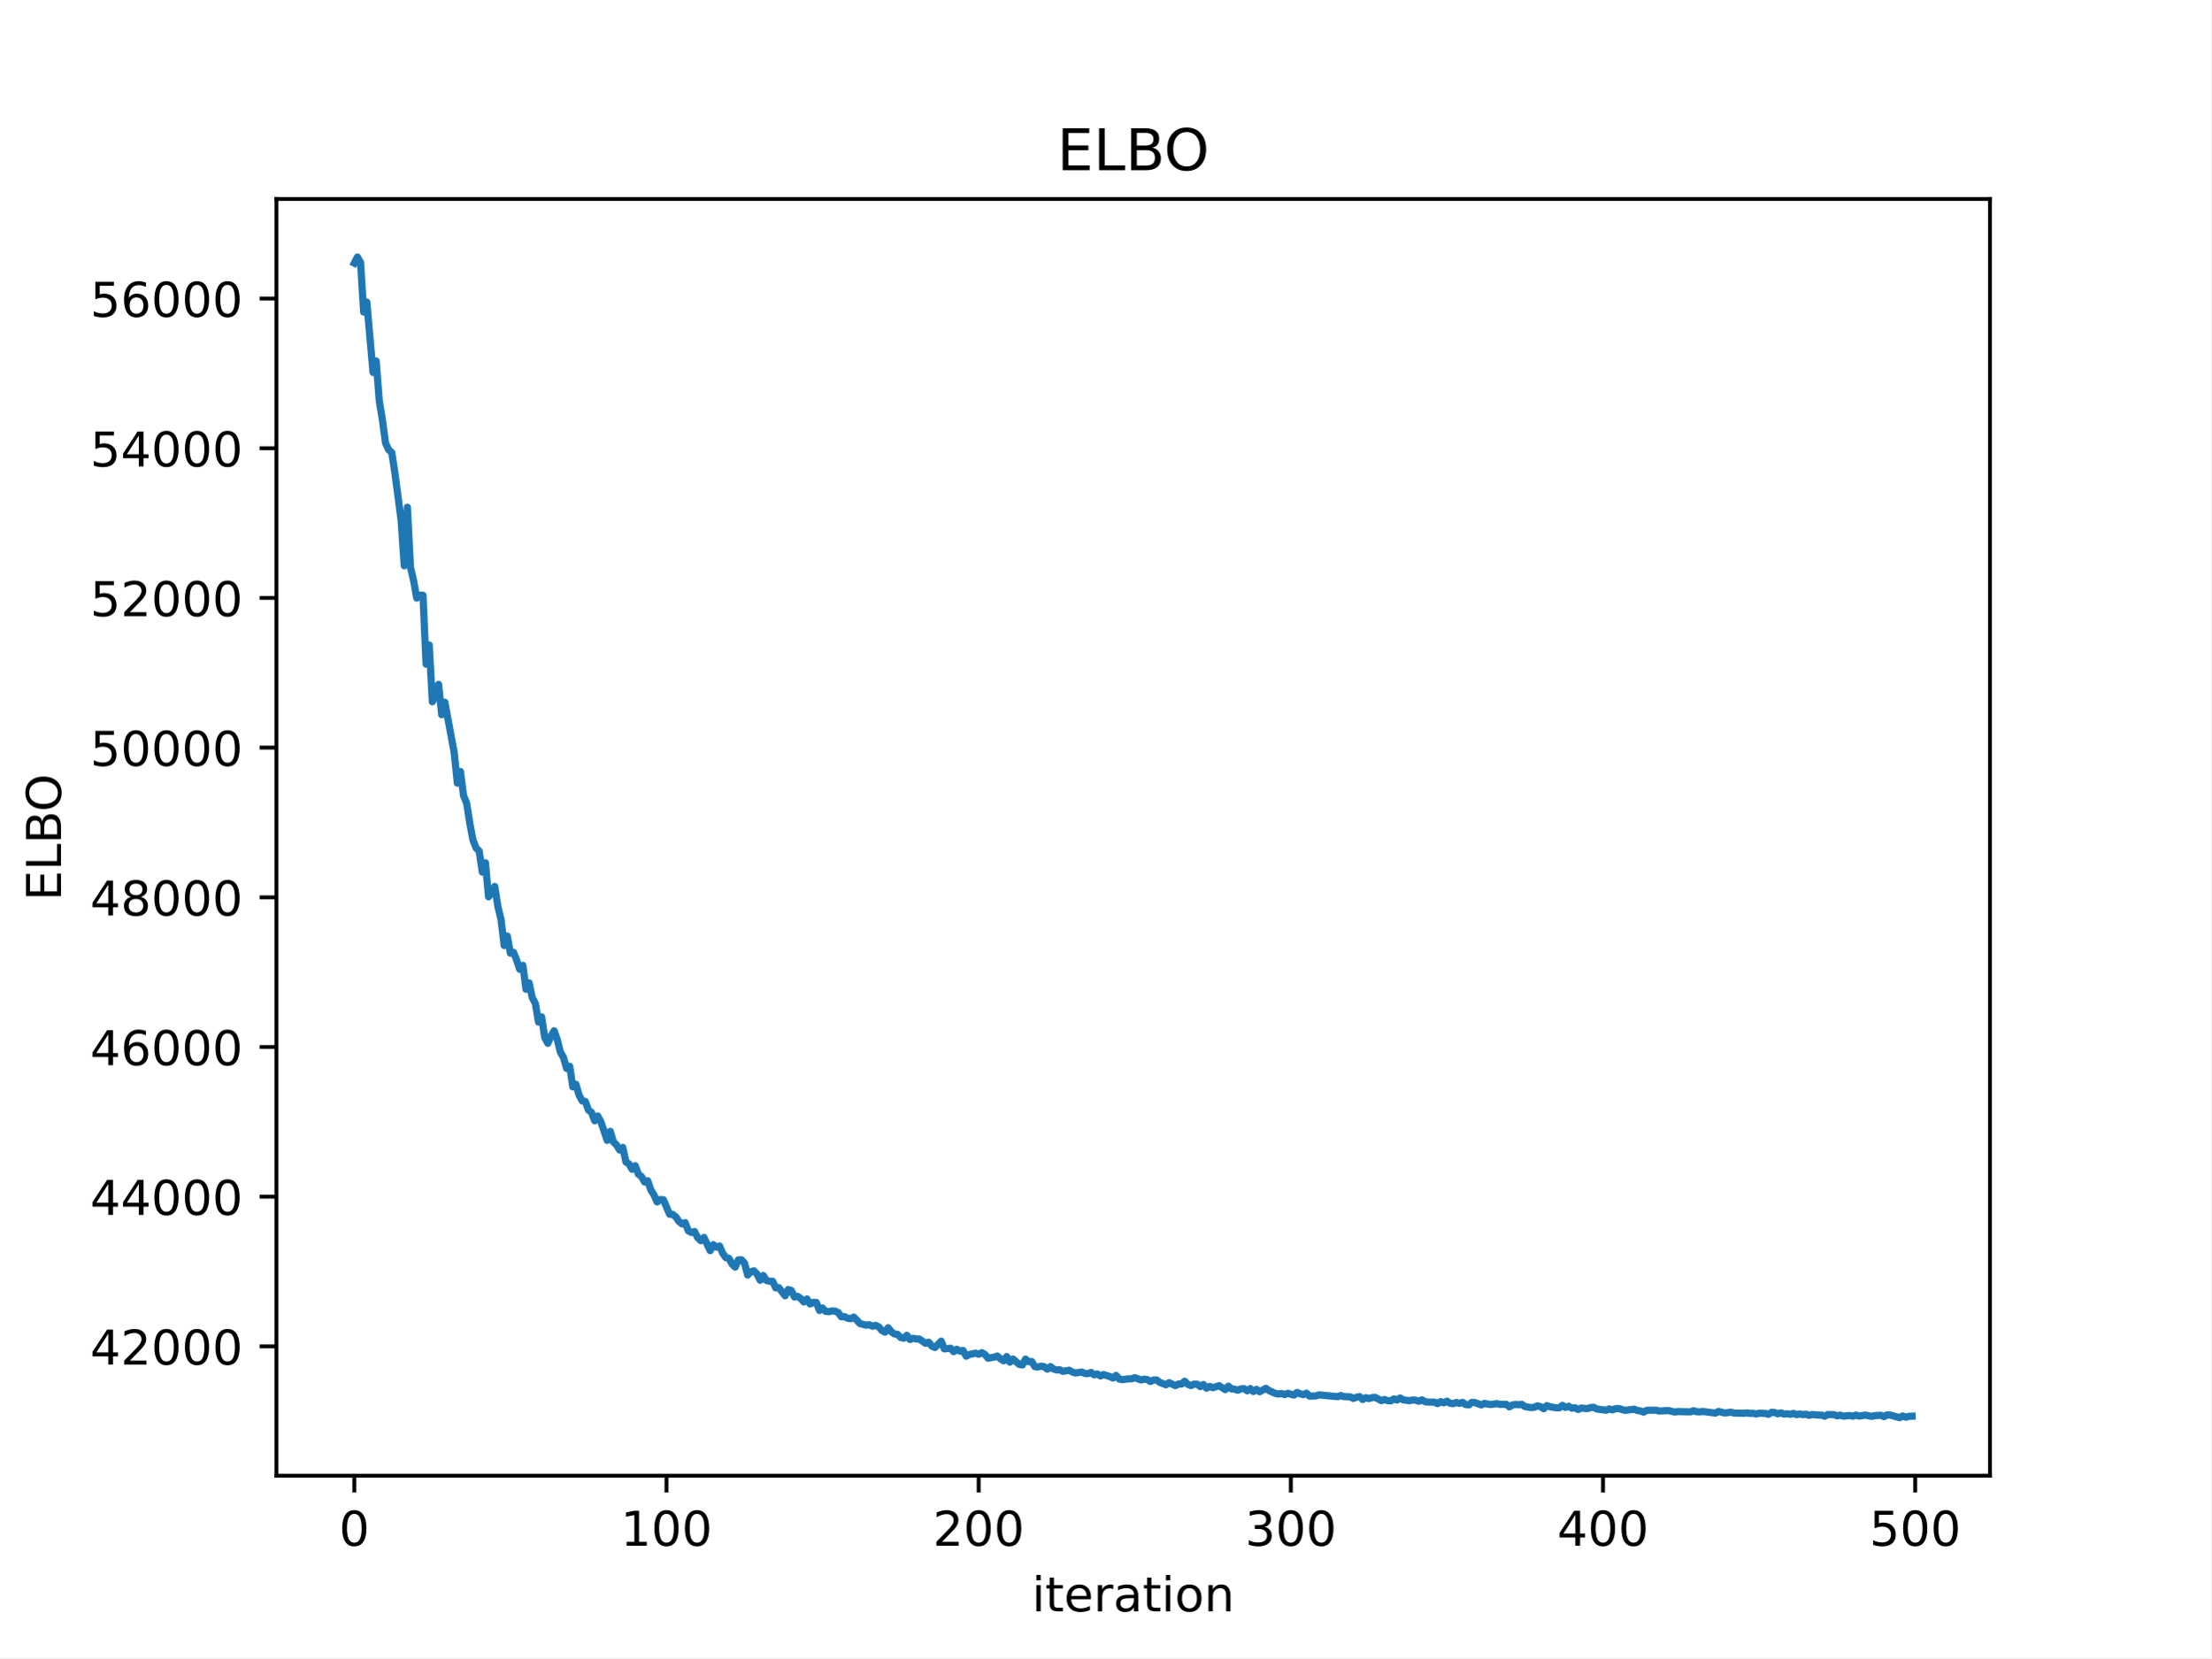
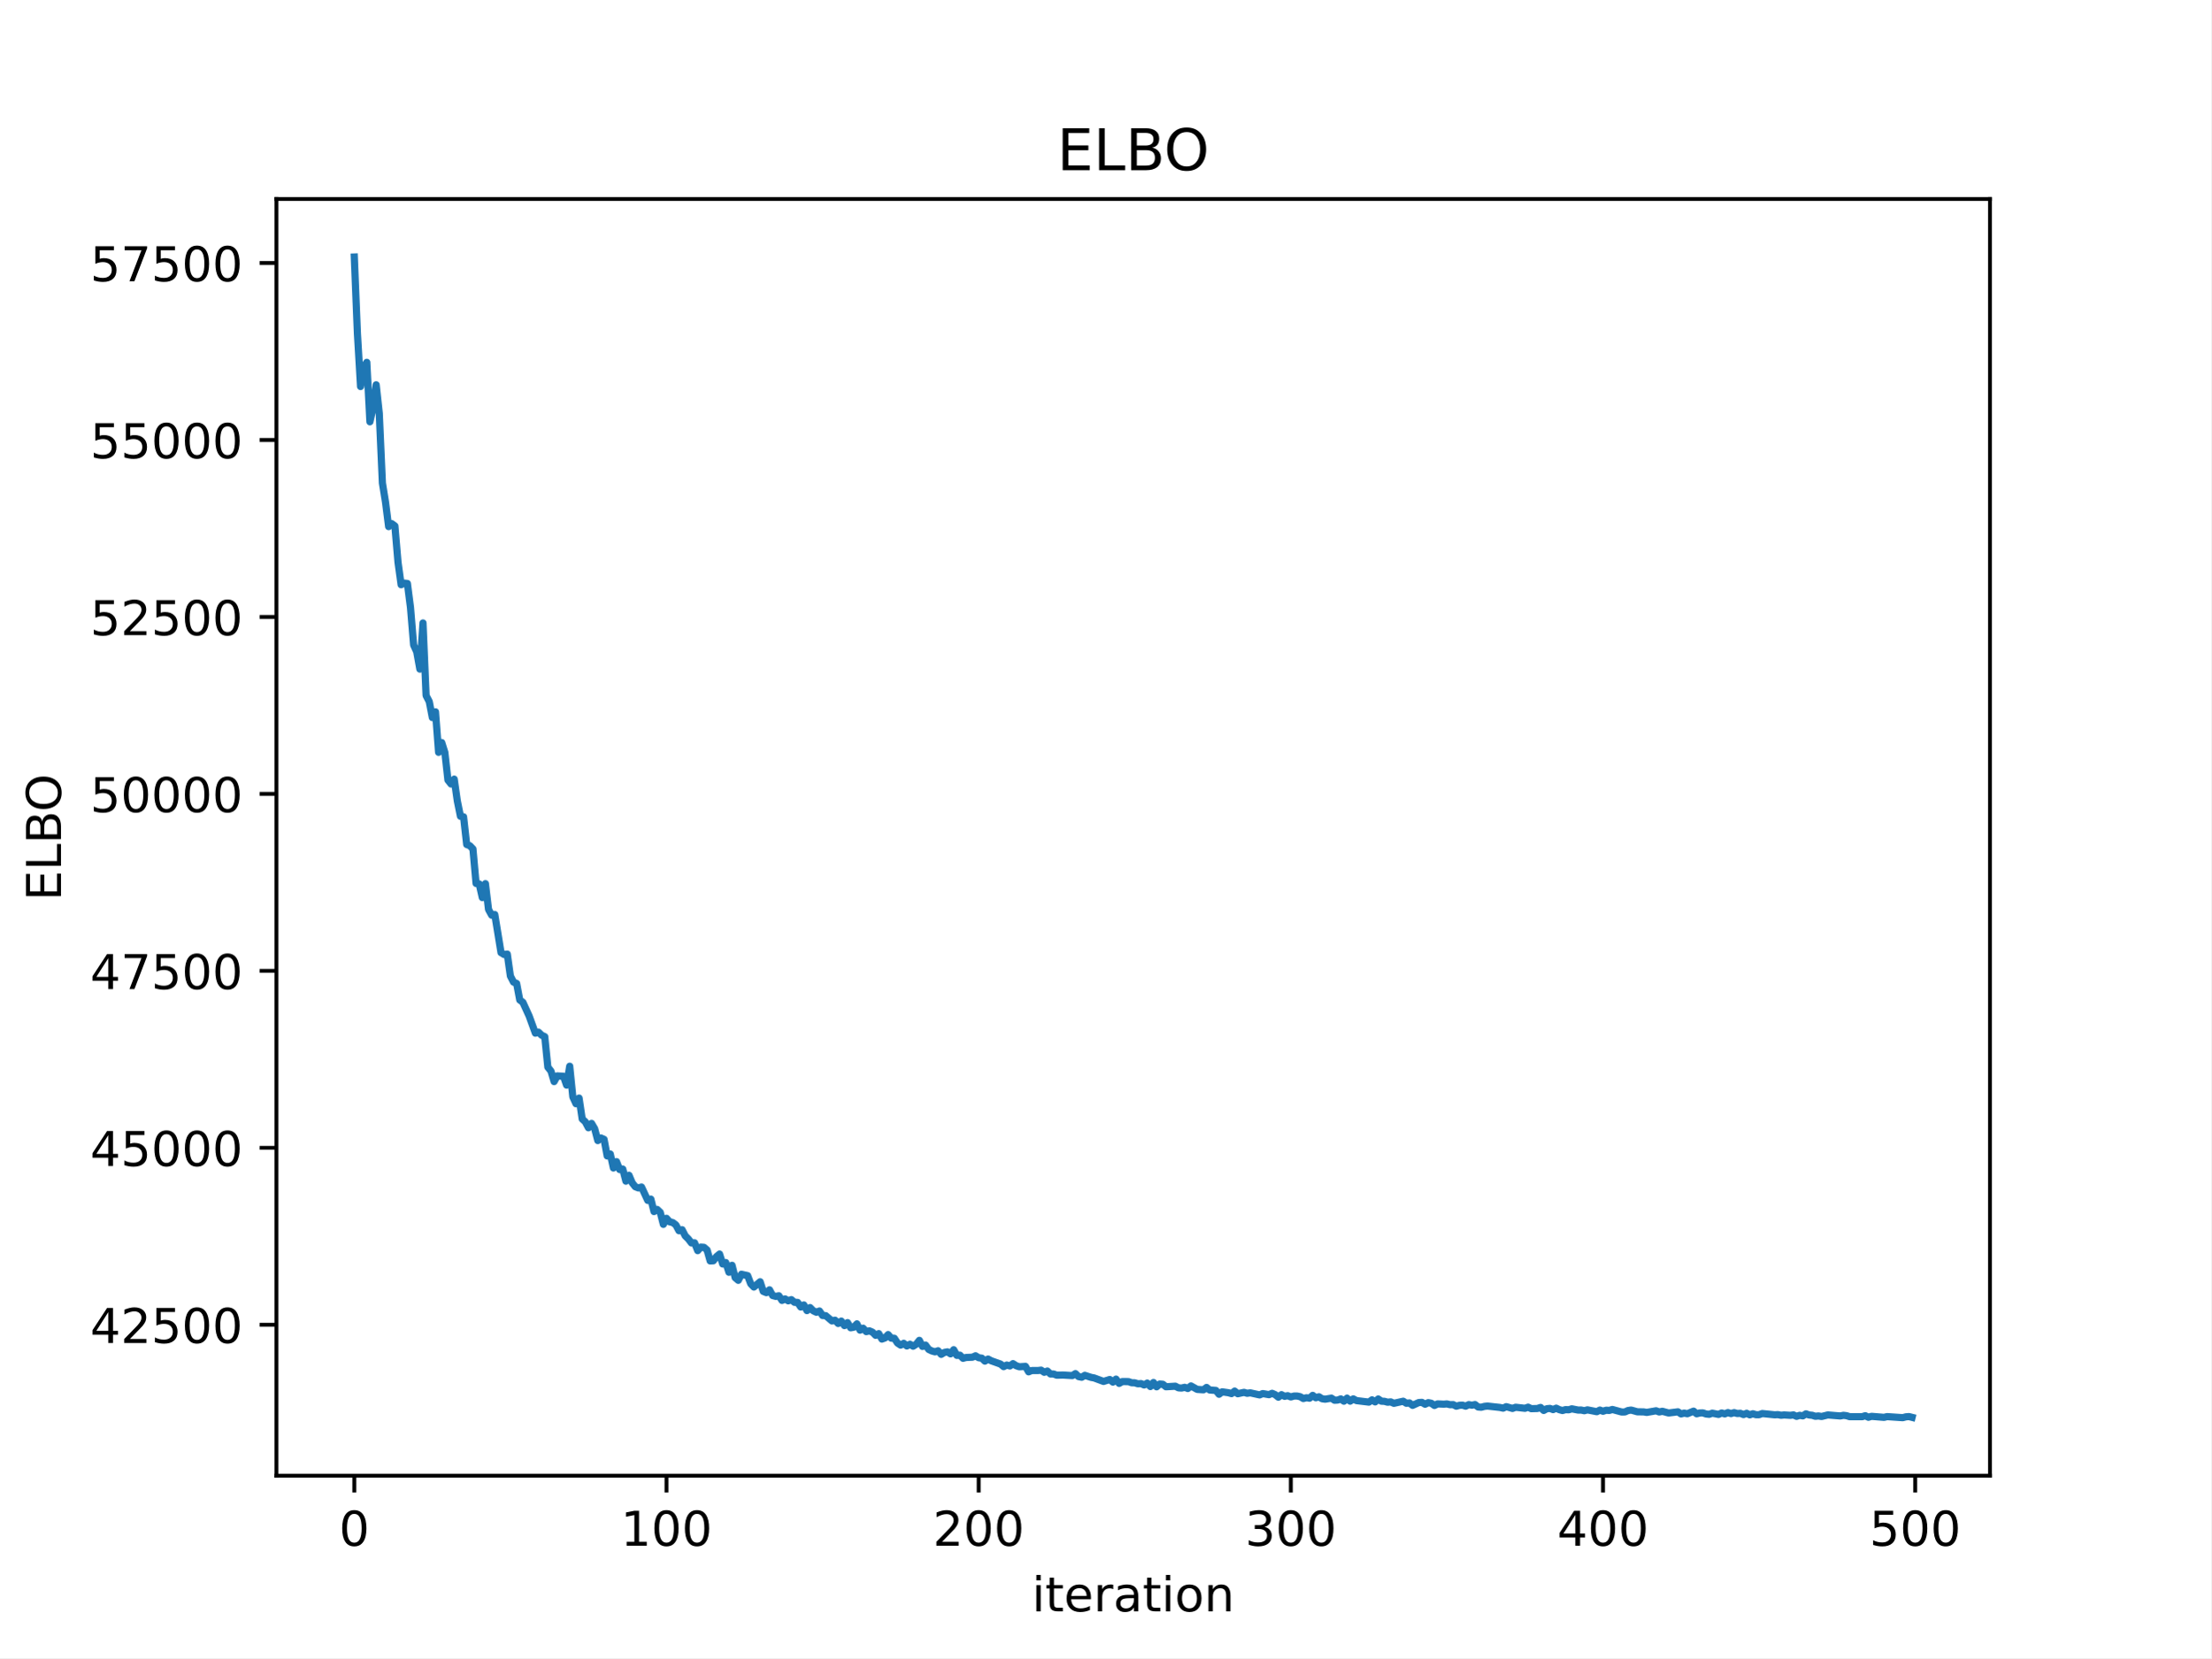
<svg xmlns="http://www.w3.org/2000/svg" xmlns:xlink="http://www.w3.org/1999/xlink" width="460.8pt" height="345.6pt" viewBox="0 0 460.8 345.6" version="1.1">
  <defs>
    <style type="text/css">*{stroke-linejoin: round; stroke-linecap: butt}</style>
  </defs>
  <g id="figure_1">
    <g id="patch_1">
      <path d="M 0 345.6  L 460.8 345.6  L 460.8 0  L 0 0  z " style="fill: #ffffff" />
    </g>
    <g id="axes_1">
      <g id="patch_2">
        <path d="M 57.6 307.584  L 414.72 307.584  L 414.72 41.472  L 57.6 41.472  z " style="fill: #ffffff" />
      </g>
      <g id="matplotlib.axis_1">
        <g id="xtick_1">
          <g id="line2d_1">
            <defs>
-               <path id="ma76a034d36" d="M 0 0  L 0 3.5  " style="stroke: #000000; stroke-width: 0.8" />
+               <path id="m50008c0a02" d="M 0 0  L 0 3.5  " style="stroke: #000000; stroke-width: 0.8" />
            </defs>
            <g>
-               <use xlink:href="#ma76a034d36" x="73.833" y="307.584" style="stroke: #000000; stroke-width: 0.8" />
+               <use xlink:href="#m50008c0a02" x="73.833" y="307.584" style="stroke: #000000; stroke-width: 0.8" />
            </g>
          </g>
          <g id="text_1">
            <g transform="translate(70.65148 322.1824) scale(0.1 -0.1)">
              <defs>
                <path id="DejaVuSans-30" d="M 2034 4250  Q 1547 4250 1301 3770  Q 1056 3291 1056 2328  Q 1056 1369 1301 889  Q 1547 409 2034 409  Q 2525 409 2770 889  Q 3016 1369 3016 2328  Q 3016 3291 2770 3770  Q 2525 4250 2034 4250  z M 2034 4750  Q 2819 4750 3233 4129  Q 3647 3509 3647 2328  Q 3647 1150 3233 529  Q 2819 -91 2034 -91  Q 1250 -91 836 529  Q 422 1150 422 2328  Q 422 3509 836 4129  Q 1250 4750 2034 4750  z " transform="scale(0.015625)" />
              </defs>
              <use xlink:href="#DejaVuSans-30" />
            </g>
          </g>
        </g>
        <g id="xtick_2">
          <g id="line2d_2">
            <g>
-               <use xlink:href="#ma76a034d36" x="138.894" y="307.584" style="stroke: #000000; stroke-width: 0.8" />
+               <use xlink:href="#m50008c0a02" x="138.894" y="307.584" style="stroke: #000000; stroke-width: 0.8" />
            </g>
          </g>
          <g id="text_2">
            <g transform="translate(129.35 322.1824) scale(0.1 -0.1)">
              <defs>
                <path id="DejaVuSans-31" d="M 794 531  L 1825 531  L 1825 4091  L 703 3866  L 703 4441  L 1819 4666  L 2450 4666  L 2450 531  L 3481 531  L 3481 0  L 794 0  L 794 531  z " transform="scale(0.015625)" />
              </defs>
              <use xlink:href="#DejaVuSans-31" />
              <use xlink:href="#DejaVuSans-30" transform="translate(63.62305 0)" />
              <use xlink:href="#DejaVuSans-30" transform="translate(127.2461 0)" />
            </g>
          </g>
        </g>
        <g id="xtick_3">
          <g id="line2d_3">
            <g>
-               <use xlink:href="#ma76a034d36" x="203.955" y="307.584" style="stroke: #000000; stroke-width: 0.8" />
+               <use xlink:href="#m50008c0a02" x="203.955" y="307.584" style="stroke: #000000; stroke-width: 0.8" />
            </g>
          </g>
          <g id="text_3">
            <g transform="translate(194.411 322.1824) scale(0.1 -0.1)">
              <defs>
                <path id="DejaVuSans-32" d="M 1228 531  L 3431 531  L 3431 0  L 469 0  L 469 531  Q 828 903 1448 1529  Q 2069 2156 2228 2338  Q 2531 2678 2651 2914  Q 2772 3150 2772 3378  Q 2772 3750 2511 3984  Q 2250 4219 1831 4219  Q 1534 4219 1204 4116  Q 875 4013 500 3803  L 500 4441  Q 881 4594 1212 4672  Q 1544 4750 1819 4750  Q 2544 4750 2975 4387  Q 3406 4025 3406 3419  Q 3406 3131 3298 2873  Q 3191 2616 2906 2266  Q 2828 2175 2409 1742  Q 1991 1309 1228 531  z " transform="scale(0.015625)" />
              </defs>
              <use xlink:href="#DejaVuSans-32" />
              <use xlink:href="#DejaVuSans-30" transform="translate(63.62305 0)" />
              <use xlink:href="#DejaVuSans-30" transform="translate(127.2461 0)" />
            </g>
          </g>
        </g>
        <g id="xtick_4">
          <g id="line2d_4">
            <g>
-               <use xlink:href="#ma76a034d36" x="269.016" y="307.584" style="stroke: #000000; stroke-width: 0.8" />
+               <use xlink:href="#m50008c0a02" x="269.016" y="307.584" style="stroke: #000000; stroke-width: 0.8" />
            </g>
          </g>
          <g id="text_4">
            <g transform="translate(259.4721 322.1824) scale(0.1 -0.1)">
              <defs>
                <path id="DejaVuSans-33" d="M 2597 2516  Q 3050 2419 3304 2112  Q 3559 1806 3559 1356  Q 3559 666 3084 287  Q 2609 -91 1734 -91  Q 1441 -91 1130 -33  Q 819 25 488 141  L 488 750  Q 750 597 1062 519  Q 1375 441 1716 441  Q 2309 441 2620 675  Q 2931 909 2931 1356  Q 2931 1769 2642 2001  Q 2353 2234 1838 2234  L 1294 2234  L 1294 2753  L 1863 2753  Q 2328 2753 2575 2939  Q 2822 3125 2822 3475  Q 2822 3834 2567 4026  Q 2313 4219 1838 4219  Q 1578 4219 1281 4162  Q 984 4106 628 3988  L 628 4550  Q 988 4650 1302 4700  Q 1616 4750 1894 4750  Q 2613 4750 3031 4423  Q 3450 4097 3450 3541  Q 3450 3153 3228 2886  Q 3006 2619 2597 2516  z " transform="scale(0.015625)" />
              </defs>
              <use xlink:href="#DejaVuSans-33" />
              <use xlink:href="#DejaVuSans-30" transform="translate(63.62305 0)" />
              <use xlink:href="#DejaVuSans-30" transform="translate(127.2461 0)" />
            </g>
          </g>
        </g>
        <g id="xtick_5">
          <g id="line2d_5">
            <g>
-               <use xlink:href="#ma76a034d36" x="334.077" y="307.584" style="stroke: #000000; stroke-width: 0.8" />
+               <use xlink:href="#m50008c0a02" x="334.077" y="307.584" style="stroke: #000000; stroke-width: 0.8" />
            </g>
          </g>
          <g id="text_5">
            <g transform="translate(324.5331 322.1824) scale(0.1 -0.1)">
              <defs>
                <path id="DejaVuSans-34" d="M 2419 4116  L 825 1625  L 2419 1625  L 2419 4116  z M 2253 4666  L 3047 4666  L 3047 1625  L 3713 1625  L 3713 1100  L 3047 1100  L 3047 0  L 2419 0  L 2419 1100  L 313 1100  L 313 1709  L 2253 4666  z " transform="scale(0.015625)" />
              </defs>
              <use xlink:href="#DejaVuSans-34" />
              <use xlink:href="#DejaVuSans-30" transform="translate(63.62305 0)" />
              <use xlink:href="#DejaVuSans-30" transform="translate(127.2461 0)" />
            </g>
          </g>
        </g>
        <g id="xtick_6">
          <g id="line2d_6">
            <g>
-               <use xlink:href="#ma76a034d36" x="399.138" y="307.584" style="stroke: #000000; stroke-width: 0.8" />
+               <use xlink:href="#m50008c0a02" x="399.138" y="307.584" style="stroke: #000000; stroke-width: 0.8" />
            </g>
          </g>
          <g id="text_6">
            <g transform="translate(389.5941 322.1824) scale(0.1 -0.1)">
              <defs>
                <path id="DejaVuSans-35" d="M 691 4666  L 3169 4666  L 3169 4134  L 1269 4134  L 1269 2991  Q 1406 3038 1543 3061  Q 1681 3084 1819 3084  Q 2600 3084 3056 2656  Q 3513 2228 3513 1497  Q 3513 744 3044 326  Q 2575 -91 1722 -91  Q 1428 -91 1123 -41  Q 819 9 494 109  L 494 744  Q 775 591 1075 516  Q 1375 441 1709 441  Q 2250 441 2565 725  Q 2881 1009 2881 1497  Q 2881 1984 2565 2268  Q 2250 2553 1709 2553  Q 1456 2553 1204 2497  Q 953 2441 691 2322  L 691 4666  z " transform="scale(0.015625)" />
              </defs>
              <use xlink:href="#DejaVuSans-35" />
              <use xlink:href="#DejaVuSans-30" transform="translate(63.62305 0)" />
              <use xlink:href="#DejaVuSans-30" transform="translate(127.2461 0)" />
            </g>
          </g>
        </g>
        <g id="text_7">
          <g transform="translate(215.0373 335.8606) scale(0.1 -0.1)">
            <defs>
              <path id="DejaVuSans-69" d="M 603 3500  L 1178 3500  L 1178 0  L 603 0  L 603 3500  z M 603 4863  L 1178 4863  L 1178 4134  L 603 4134  L 603 4863  z " transform="scale(0.015625)" />
              <path id="DejaVuSans-74" d="M 1172 4494  L 1172 3500  L 2356 3500  L 2356 3053  L 1172 3053  L 1172 1153  Q 1172 725 1289 603  Q 1406 481 1766 481  L 2356 481  L 2356 0  L 1766 0  Q 1100 0 847 248  Q 594 497 594 1153  L 594 3053  L 172 3053  L 172 3500  L 594 3500  L 594 4494  L 1172 4494  z " transform="scale(0.015625)" />
              <path id="DejaVuSans-65" d="M 3597 1894  L 3597 1613  L 953 1613  Q 991 1019 1311 708  Q 1631 397 2203 397  Q 2534 397 2845 478  Q 3156 559 3463 722  L 3463 178  Q 3153 47 2828 -22  Q 2503 -91 2169 -91  Q 1331 -91 842 396  Q 353 884 353 1716  Q 353 2575 817 3079  Q 1281 3584 2069 3584  Q 2775 3584 3186 3129  Q 3597 2675 3597 1894  z M 3022 2063  Q 3016 2534 2758 2815  Q 2500 3097 2075 3097  Q 1594 3097 1305 2825  Q 1016 2553 972 2059  L 3022 2063  z " transform="scale(0.015625)" />
              <path id="DejaVuSans-72" d="M 2631 2963  Q 2534 3019 2420 3045  Q 2306 3072 2169 3072  Q 1681 3072 1420 2755  Q 1159 2438 1159 1844  L 1159 0  L 581 0  L 581 3500  L 1159 3500  L 1159 2956  Q 1341 3275 1631 3429  Q 1922 3584 2338 3584  Q 2397 3584 2469 3576  Q 2541 3569 2628 3553  L 2631 2963  z " transform="scale(0.015625)" />
              <path id="DejaVuSans-61" d="M 2194 1759  Q 1497 1759 1228 1600  Q 959 1441 959 1056  Q 959 750 1161 570  Q 1363 391 1709 391  Q 2188 391 2477 730  Q 2766 1069 2766 1631  L 2766 1759  L 2194 1759  z M 3341 1997  L 3341 0  L 2766 0  L 2766 531  Q 2569 213 2275 61  Q 1981 -91 1556 -91  Q 1019 -91 701 211  Q 384 513 384 1019  Q 384 1609 779 1909  Q 1175 2209 1959 2209  L 2766 2209  L 2766 2266  Q 2766 2663 2505 2880  Q 2244 3097 1772 3097  Q 1472 3097 1187 3025  Q 903 2953 641 2809  L 641 3341  Q 956 3463 1253 3523  Q 1550 3584 1831 3584  Q 2591 3584 2966 3190  Q 3341 2797 3341 1997  z " transform="scale(0.015625)" />
              <path id="DejaVuSans-6f" d="M 1959 3097  Q 1497 3097 1228 2736  Q 959 2375 959 1747  Q 959 1119 1226 758  Q 1494 397 1959 397  Q 2419 397 2687 759  Q 2956 1122 2956 1747  Q 2956 2369 2687 2733  Q 2419 3097 1959 3097  z M 1959 3584  Q 2709 3584 3137 3096  Q 3566 2609 3566 1747  Q 3566 888 3137 398  Q 2709 -91 1959 -91  Q 1206 -91 779 398  Q 353 888 353 1747  Q 353 2609 779 3096  Q 1206 3584 1959 3584  z " transform="scale(0.015625)" />
              <path id="DejaVuSans-6e" d="M 3513 2113  L 3513 0  L 2938 0  L 2938 2094  Q 2938 2591 2744 2837  Q 2550 3084 2163 3084  Q 1697 3084 1428 2787  Q 1159 2491 1159 1978  L 1159 0  L 581 0  L 581 3500  L 1159 3500  L 1159 2956  Q 1366 3272 1645 3428  Q 1925 3584 2291 3584  Q 2894 3584 3203 3211  Q 3513 2838 3513 2113  z " transform="scale(0.015625)" />
            </defs>
            <use xlink:href="#DejaVuSans-69" />
            <use xlink:href="#DejaVuSans-74" transform="translate(27.7832 0)" />
            <use xlink:href="#DejaVuSans-65" transform="translate(66.99219 0)" />
            <use xlink:href="#DejaVuSans-72" transform="translate(128.5156 0)" />
            <use xlink:href="#DejaVuSans-61" transform="translate(169.6289 0)" />
            <use xlink:href="#DejaVuSans-74" transform="translate(230.9082 0)" />
            <use xlink:href="#DejaVuSans-69" transform="translate(270.1172 0)" />
            <use xlink:href="#DejaVuSans-6f" transform="translate(297.9004 0)" />
            <use xlink:href="#DejaVuSans-6e" transform="translate(359.082 0)" />
          </g>
        </g>
      </g>
      <g id="matplotlib.axis_2">
        <g id="ytick_1">
          <g id="line2d_7">
            <defs>
-               <path id="m327128a2e7" d="M 0 0  L -3.5 0  " style="stroke: #000000; stroke-width: 0.8" />
+               <path id="m3573189ce9" d="M 0 0  L -3.5 0  " style="stroke: #000000; stroke-width: 0.8" />
            </defs>
            <g>
-               <use xlink:href="#m327128a2e7" x="57.6" y="280.626" style="stroke: #000000; stroke-width: 0.8" />
+               <use xlink:href="#m3573189ce9" x="57.6" y="276.124" style="stroke: #000000; stroke-width: 0.8" />
            </g>
          </g>
          <g id="text_8">
-             <g transform="translate(18.7875 284.4256) scale(0.1 -0.1)">
+             <g transform="translate(18.7875 279.9228) scale(0.1 -0.1)">
              <use xlink:href="#DejaVuSans-34" />
              <use xlink:href="#DejaVuSans-32" transform="translate(63.62305 0)" />
-               <use xlink:href="#DejaVuSans-30" transform="translate(127.2461 0)" />
+               <use xlink:href="#DejaVuSans-35" transform="translate(127.2461 0)" />
              <use xlink:href="#DejaVuSans-30" transform="translate(190.8691 0)" />
              <use xlink:href="#DejaVuSans-30" transform="translate(254.4922 0)" />
            </g>
          </g>
        </g>
        <g id="ytick_2">
          <g id="line2d_8">
            <g>
-               <use xlink:href="#m327128a2e7" x="57.6" y="249.426" style="stroke: #000000; stroke-width: 0.8" />
+               <use xlink:href="#m3573189ce9" x="57.6" y="239.238" style="stroke: #000000; stroke-width: 0.8" />
            </g>
          </g>
          <g id="text_9">
-             <g transform="translate(18.7875 253.225) scale(0.1 -0.1)">
+             <g transform="translate(18.7875 243.0377) scale(0.1 -0.1)">
              <use xlink:href="#DejaVuSans-34" />
-               <use xlink:href="#DejaVuSans-34" transform="translate(63.62305 0)" />
+               <use xlink:href="#DejaVuSans-35" transform="translate(63.62305 0)" />
              <use xlink:href="#DejaVuSans-30" transform="translate(127.2461 0)" />
              <use xlink:href="#DejaVuSans-30" transform="translate(190.8691 0)" />
              <use xlink:href="#DejaVuSans-30" transform="translate(254.4922 0)" />
            </g>
          </g>
        </g>
        <g id="ytick_3">
          <g id="line2d_9">
            <g>
-               <use xlink:href="#m327128a2e7" x="57.6" y="218.225" style="stroke: #000000; stroke-width: 0.8" />
+               <use xlink:href="#m3573189ce9" x="57.6" y="202.353" style="stroke: #000000; stroke-width: 0.8" />
            </g>
          </g>
          <g id="text_10">
-             <g transform="translate(18.7875 222.0244) scale(0.1 -0.1)">
-               <defs>
-                 <path id="DejaVuSans-36" d="M 2113 2584  Q 1688 2584 1439 2293  Q 1191 2003 1191 1497  Q 1191 994 1439 701  Q 1688 409 2113 409  Q 2538 409 2786 701  Q 3034 994 3034 1497  Q 3034 2003 2786 2293  Q 2538 2584 2113 2584  z M 3366 4563  L 3366 3988  Q 3128 4100 2886 4159  Q 2644 4219 2406 4219  Q 1781 4219 1451 3797  Q 1122 3375 1075 2522  Q 1259 2794 1537 2939  Q 1816 3084 2150 3084  Q 2853 3084 3261 2657  Q 3669 2231 3669 1497  Q 3669 778 3244 343  Q 2819 -91 2113 -91  Q 1303 -91 875 529  Q 447 1150 447 2328  Q 447 3434 972 4092  Q 1497 4750 2381 4750  Q 2619 4750 2861 4703  Q 3103 4656 3366 4563  z " transform="scale(0.015625)" />
+             <g transform="translate(18.7875 206.1526) scale(0.1 -0.1)">
+               <defs>
+                 <path id="DejaVuSans-37" d="M 525 4666  L 3525 4666  L 3525 4397  L 1831 0  L 1172 0  L 2766 4134  L 525 4134  L 525 4666  z " transform="scale(0.015625)" />
              </defs>
              <use xlink:href="#DejaVuSans-34" />
-               <use xlink:href="#DejaVuSans-36" transform="translate(63.62305 0)" />
-               <use xlink:href="#DejaVuSans-30" transform="translate(127.2461 0)" />
+               <use xlink:href="#DejaVuSans-37" transform="translate(63.62305 0)" />
+               <use xlink:href="#DejaVuSans-35" transform="translate(127.2461 0)" />
              <use xlink:href="#DejaVuSans-30" transform="translate(190.8691 0)" />
              <use xlink:href="#DejaVuSans-30" transform="translate(254.4922 0)" />
            </g>
          </g>
        </g>
        <g id="ytick_4">
          <g id="line2d_10">
            <g>
-               <use xlink:href="#m327128a2e7" x="57.6" y="187.025" style="stroke: #000000; stroke-width: 0.8" />
+               <use xlink:href="#m3573189ce9" x="57.6" y="165.468" style="stroke: #000000; stroke-width: 0.8" />
            </g>
          </g>
          <g id="text_11">
-             <g transform="translate(18.7875 190.8238) scale(0.1 -0.1)">
-               <defs>
-                 <path id="DejaVuSans-38" d="M 2034 2216  Q 1584 2216 1326 1975  Q 1069 1734 1069 1313  Q 1069 891 1326 650  Q 1584 409 2034 409  Q 2484 409 2743 651  Q 3003 894 3003 1313  Q 3003 1734 2745 1975  Q 2488 2216 2034 2216  z M 1403 2484  Q 997 2584 770 2862  Q 544 3141 544 3541  Q 544 4100 942 4425  Q 1341 4750 2034 4750  Q 2731 4750 3128 4425  Q 3525 4100 3525 3541  Q 3525 3141 3298 2862  Q 3072 2584 2669 2484  Q 3125 2378 3379 2068  Q 3634 1759 3634 1313  Q 3634 634 3220 271  Q 2806 -91 2034 -91  Q 1263 -91 848 271  Q 434 634 434 1313  Q 434 1759 690 2068  Q 947 2378 1403 2484  z M 1172 3481  Q 1172 3119 1398 2916  Q 1625 2713 2034 2713  Q 2441 2713 2670 2916  Q 2900 3119 2900 3481  Q 2900 3844 2670 4047  Q 2441 4250 2034 4250  Q 1625 4250 1398 4047  Q 1172 3844 1172 3481  z " transform="scale(0.015625)" />
-               </defs>
-               <use xlink:href="#DejaVuSans-34" />
-               <use xlink:href="#DejaVuSans-38" transform="translate(63.62305 0)" />
+             <g transform="translate(18.7875 169.2675) scale(0.1 -0.1)">
+               <use xlink:href="#DejaVuSans-35" />
+               <use xlink:href="#DejaVuSans-30" transform="translate(63.62305 0)" />
              <use xlink:href="#DejaVuSans-30" transform="translate(127.2461 0)" />
              <use xlink:href="#DejaVuSans-30" transform="translate(190.8691 0)" />
              <use xlink:href="#DejaVuSans-30" transform="translate(254.4922 0)" />
            </g>
          </g>
        </g>
        <g id="ytick_5">
          <g id="line2d_11">
            <g>
-               <use xlink:href="#m327128a2e7" x="57.6" y="155.824" style="stroke: #000000; stroke-width: 0.8" />
+               <use xlink:href="#m3573189ce9" x="57.6" y="128.583" style="stroke: #000000; stroke-width: 0.8" />
            </g>
          </g>
          <g id="text_12">
-             <g transform="translate(18.7875 159.6232) scale(0.1 -0.1)">
-               <use xlink:href="#DejaVuSans-35" />
-               <use xlink:href="#DejaVuSans-30" transform="translate(63.62305 0)" />
-               <use xlink:href="#DejaVuSans-30" transform="translate(127.2461 0)" />
+             <g transform="translate(18.7875 132.3824) scale(0.1 -0.1)">
+               <use xlink:href="#DejaVuSans-35" />
+               <use xlink:href="#DejaVuSans-32" transform="translate(63.62305 0)" />
+               <use xlink:href="#DejaVuSans-35" transform="translate(127.2461 0)" />
              <use xlink:href="#DejaVuSans-30" transform="translate(190.8691 0)" />
              <use xlink:href="#DejaVuSans-30" transform="translate(254.4922 0)" />
            </g>
          </g>
        </g>
        <g id="ytick_6">
          <g id="line2d_12">
            <g>
-               <use xlink:href="#m327128a2e7" x="57.6" y="124.623" style="stroke: #000000; stroke-width: 0.8" />
+               <use xlink:href="#m3573189ce9" x="57.6" y="91.698" style="stroke: #000000; stroke-width: 0.8" />
            </g>
          </g>
          <g id="text_13">
-             <g transform="translate(18.7875 128.4225) scale(0.1 -0.1)">
-               <use xlink:href="#DejaVuSans-35" />
-               <use xlink:href="#DejaVuSans-32" transform="translate(63.62305 0)" />
+             <g transform="translate(18.7875 95.49735) scale(0.1 -0.1)">
+               <use xlink:href="#DejaVuSans-35" />
+               <use xlink:href="#DejaVuSans-35" transform="translate(63.62305 0)" />
              <use xlink:href="#DejaVuSans-30" transform="translate(127.2461 0)" />
              <use xlink:href="#DejaVuSans-30" transform="translate(190.8691 0)" />
              <use xlink:href="#DejaVuSans-30" transform="translate(254.4922 0)" />
            </g>
          </g>
        </g>
        <g id="ytick_7">
          <g id="line2d_13">
            <g>
-               <use xlink:href="#m327128a2e7" x="57.6" y="93.423" style="stroke: #000000; stroke-width: 0.8" />
+               <use xlink:href="#m3573189ce9" x="57.6" y="54.813" style="stroke: #000000; stroke-width: 0.8" />
            </g>
          </g>
          <g id="text_14">
-             <g transform="translate(18.7875 97.22192) scale(0.1 -0.1)">
-               <use xlink:href="#DejaVuSans-35" />
-               <use xlink:href="#DejaVuSans-34" transform="translate(63.62305 0)" />
-               <use xlink:href="#DejaVuSans-30" transform="translate(127.2461 0)" />
-               <use xlink:href="#DejaVuSans-30" transform="translate(190.8691 0)" />
-               <use xlink:href="#DejaVuSans-30" transform="translate(254.4922 0)" />
-             </g>
-           </g>
-         </g>
-         <g id="ytick_8">
-           <g id="line2d_14">
-             <g>
-               <use xlink:href="#m327128a2e7" x="57.6" y="62.222" style="stroke: #000000; stroke-width: 0.8" />
-             </g>
-           </g>
-           <g id="text_15">
-             <g transform="translate(18.7875 66.02131) scale(0.1 -0.1)">
-               <use xlink:href="#DejaVuSans-35" />
-               <use xlink:href="#DejaVuSans-36" transform="translate(63.62305 0)" />
-               <use xlink:href="#DejaVuSans-30" transform="translate(127.2461 0)" />
-               <use xlink:href="#DejaVuSans-30" transform="translate(190.8691 0)" />
-               <use xlink:href="#DejaVuSans-30" transform="translate(254.4922 0)" />
-             </g>
-           </g>
-         </g>
-         <g id="text_16">
+             <g transform="translate(18.7875 58.61226) scale(0.1 -0.1)">
+               <use xlink:href="#DejaVuSans-35" />
+               <use xlink:href="#DejaVuSans-37" transform="translate(63.62305 0)" />
+               <use xlink:href="#DejaVuSans-35" transform="translate(127.2461 0)" />
+               <use xlink:href="#DejaVuSans-30" transform="translate(190.8691 0)" />
+               <use xlink:href="#DejaVuSans-30" transform="translate(254.4922 0)" />
+             </g>
+           </g>
+         </g>
+         <g id="text_15">
          <g transform="translate(12.70781 187.7522) rotate(-90) scale(0.1 -0.1)">
            <defs>
              <path id="DejaVuSans-45" d="M 628 4666  L 3578 4666  L 3578 4134  L 1259 4134  L 1259 2753  L 3481 2753  L 3481 2222  L 1259 2222  L 1259 531  L 3634 531  L 3634 0  L 628 0  L 628 4666  z " transform="scale(0.015625)" />
              <path id="DejaVuSans-4c" d="M 628 4666  L 1259 4666  L 1259 531  L 3531 531  L 3531 0  L 628 0  L 628 4666  z " transform="scale(0.015625)" />
              <path id="DejaVuSans-42" d="M 1259 2228  L 1259 519  L 2272 519  Q 2781 519 3026 730  Q 3272 941 3272 1375  Q 3272 1813 3026 2020  Q 2781 2228 2272 2228  L 1259 2228  z M 1259 4147  L 1259 2741  L 2194 2741  Q 2656 2741 2882 2914  Q 3109 3088 3109 3444  Q 3109 3797 2882 3972  Q 2656 4147 2194 4147  L 1259 4147  z M 628 4666  L 2241 4666  Q 2963 4666 3353 4366  Q 3744 4066 3744 3513  Q 3744 3084 3544 2831  Q 3344 2578 2956 2516  Q 3422 2416 3680 2098  Q 3938 1781 3938 1306  Q 3938 681 3513 340  Q 3088 0 2303 0  L 628 0  L 628 4666  z " transform="scale(0.015625)" />
              <path id="DejaVuSans-4f" d="M 2522 4238  Q 1834 4238 1429 3725  Q 1025 3213 1025 2328  Q 1025 1447 1429 934  Q 1834 422 2522 422  Q 3209 422 3611 934  Q 4013 1447 4013 2328  Q 4013 3213 3611 3725  Q 3209 4238 2522 4238  z M 2522 4750  Q 3503 4750 4090 4092  Q 4678 3434 4678 2328  Q 4678 1225 4090 567  Q 3503 -91 2522 -91  Q 1538 -91 948 565  Q 359 1222 359 2328  Q 359 3434 948 4092  Q 1538 4750 2522 4750  z " transform="scale(0.015625)" />
            </defs>
            <use xlink:href="#DejaVuSans-45" />
            <use xlink:href="#DejaVuSans-4c" transform="translate(63.18359 0)" />
            <use xlink:href="#DejaVuSans-42" transform="translate(118.8965 0)" />
            <use xlink:href="#DejaVuSans-4f" transform="translate(185.75 0)" />
          </g>
        </g>
      </g>
-       <g id="line2d_15">
-         <path d="M 73.833 54.838  L 74.483 53.568  L 75.134 54.686  L 75.785 65.036  L 76.435 62.962  L 77.736 77.617  L 78.387 75.232  L 79.038 83.537  L 79.688 87.53  L 80.339 92.353  L 80.989 93.738  L 81.64 94.324  L 82.291 98.536  L 83.592 108.461  L 84.242 117.927  L 84.893 105.721  L 85.544 118.276  L 86.194 121.051  L 86.845 124.655  L 87.496 124.05  L 88.146 124.07  L 88.797 138.433  L 89.447 134.431  L 90.098 146.27  L 90.749 145.06  L 91.399 142.643  L 92.05 148.969  L 92.7 146.366  L 94.652 156.885  L 95.303 163.219  L 95.953 160.8  L 96.604 165.851  L 97.255 167.43  L 97.905 171.614  L 98.556 175.061  L 99.207 176.731  L 99.857 177.382  L 100.508 181.767  L 101.158 179.827  L 101.809 186.917  L 102.46 185.944  L 103.11 184.762  L 103.761 189  L 104.411 191.624  L 105.062 197.083  L 105.713 195.097  L 106.363 198.668  L 107.014 198.486  L 107.664 200.111  L 108.315 202.041  L 108.966 201.21  L 109.616 206.199  L 110.267 204.86  L 110.918 207.942  L 111.568 209.15  L 112.219 213.033  L 112.869 211.935  L 113.52 216.28  L 114.171 217.463  L 114.821 215.927  L 115.472 214.856  L 116.122 216.662  L 116.773 219.276  L 117.424 220.399  L 118.074 222.686  L 118.725 222.256  L 119.375 226.532  L 120.026 226  L 120.677 228.268  L 121.327 229.461  L 121.978 229.583  L 122.629 231.365  L 123.279 231.865  L 123.93 233.608  L 124.58 232.623  L 125.231 233.846  L 126.532 237.689  L 127.183 235.807  L 127.833 238.032  L 128.484 238.639  L 129.135 239.713  L 129.785 239.157  L 130.436 242.179  L 131.086 242.599  L 131.737 243.727  L 132.388 242.973  L 133.038 244.743  L 133.689 245.233  L 134.339 246.376  L 134.99 246.117  L 135.641 248.05  L 136.291 249.062  L 136.942 250.529  L 137.593 250.027  L 138.243 250.054  L 139.544 253.092  L 140.195 253.126  L 140.846 253.643  L 141.496 254.596  L 142.147 255.107  L 142.797 254.838  L 143.448 256.553  L 144.099 256.88  L 144.749 256.697  L 145.4 257.976  L 146.05 258.592  L 146.701 257.921  L 148.002 260.684  L 148.653 259.428  L 149.304 259.945  L 149.954 259.721  L 150.605 261.208  L 151.255 262.13  L 151.906 262.275  L 152.557 263.49  L 153.207 264.105  L 153.858 262.603  L 154.508 262.579  L 155.159 263.273  L 155.81 265.757  L 156.46 265.073  L 157.111 264.889  L 157.761 265.56  L 158.412 266.847  L 159.063 265.852  L 159.713 266.883  L 160.364 267.058  L 161.015 267.051  L 161.665 268.439  L 162.316 268.4  L 163.617 270.094  L 164.268 268.787  L 164.918 268.991  L 165.569 270.341  L 166.219 270.202  L 166.87 270.646  L 167.521 271.363  L 168.171 270.754  L 168.822 271.792  L 169.472 271.47  L 170.123 271.47  L 170.774 273.143  L 171.424 272.636  L 172.075 273.335  L 172.725 273.4  L 173.376 273.242  L 174.027 273.284  L 174.677 273.571  L 175.328 274.455  L 175.979 274.423  L 176.629 274.758  L 177.28 274.862  L 177.93 274.525  L 179.232 275.873  L 180.533 276.212  L 181.183 276.117  L 181.834 276.425  L 182.485 276.24  L 183.135 276.561  L 183.786 277.317  L 184.436 277.674  L 185.087 276.743  L 185.738 277.551  L 186.388 278.043  L 187.039 278.122  L 187.69 278.765  L 188.34 278.928  L 188.991 278.328  L 189.641 279.196  L 190.292 278.946  L 190.943 279.08  L 191.593 279.099  L 192.894 279.998  L 193.545 279.751  L 194.196 280.582  L 194.846 280.862  L 196.147 279.542  L 196.798 281.153  L 198.099 281.016  L 198.75 281.73  L 199.401 281.221  L 200.051 281.621  L 200.702 281.487  L 201.352 282.672  L 202.003 282.334  L 203.304 282.043  L 203.955 282.276  L 204.605 281.936  L 205.256 282.303  L 205.907 283.094  L 207.208 282.87  L 207.858 282.643  L 208.509 283.23  L 209.16 283.652  L 209.81 282.75  L 210.461 283.927  L 211.112 283.268  L 212.413 284.381  L 213.063 284.501  L 213.714 283.279  L 214.365 283.818  L 215.015 283.785  L 215.666 284.846  L 216.316 284.933  L 216.967 284.753  L 217.618 284.867  L 218.268 285.384  L 218.919 284.844  L 219.569 285.351  L 220.22 285.548  L 220.871 285.517  L 221.521 285.83  L 222.822 285.603  L 223.473 285.972  L 224.124 286.182  L 225.425 285.971  L 226.076 286.275  L 226.726 286.312  L 227.377 286.061  L 228.027 286.562  L 228.678 286.37  L 229.329 286.795  L 229.979 286.5  L 231.28 286.917  L 231.931 287.217  L 232.582 286.675  L 233.232 287.425  L 233.883 287.566  L 235.184 287.392  L 235.835 287.395  L 236.485 287.153  L 237.787 287.627  L 238.437 287.457  L 239.088 287.55  L 239.738 287.951  L 240.389 287.642  L 241.04 287.62  L 241.69 288.128  L 242.991 288.635  L 243.642 288.19  L 244.943 288.812  L 245.594 288.477  L 246.244 288.474  L 246.895 287.9  L 247.546 288.543  L 248.196 288.796  L 248.847 288.502  L 249.498 288.515  L 250.148 289.021  L 250.799 288.577  L 251.449 289.347  L 252.1 288.966  L 252.751 289.25  L 254.052 288.828  L 255.353 289.649  L 256.004 288.924  L 256.654 289.502  L 257.305 289.546  L 257.955 289.771  L 258.606 289.489  L 259.257 289.436  L 259.907 289.893  L 260.558 289.419  L 261.208 290.041  L 261.859 289.592  L 262.51 290.083  L 263.811 289.375  L 264.462 289.837  L 265.763 290.43  L 266.413 290.57  L 267.064 290.455  L 267.715 290.681  L 268.365 290.41  L 269.666 290.789  L 270.317 290.223  L 270.968 290.524  L 271.618 290.692  L 272.269 290.377  L 272.919 290.997  L 274.221 290.96  L 274.871 290.738  L 278.775 291.114  L 279.426 290.871  L 280.076 291.108  L 281.377 291.141  L 282.028 291.487  L 282.679 291.225  L 283.329 291.09  L 283.98 291.699  L 284.63 291.317  L 285.281 291.516  L 285.932 291.314  L 286.582 291.258  L 287.884 291.941  L 288.534 291.702  L 289.185 291.937  L 289.835 291.992  L 290.486 291.581  L 291.137 291.807  L 291.787 291.387  L 292.438 291.78  L 293.739 291.946  L 294.39 291.805  L 295.04 291.847  L 295.691 292.064  L 296.341 291.767  L 296.992 292.165  L 297.643 292.248  L 298.944 292.247  L 299.595 292.56  L 300.245 292.146  L 300.896 292.386  L 301.546 292.053  L 302.197 292.477  L 302.848 292.572  L 303.498 292.325  L 304.149 292.514  L 304.799 292.288  L 305.45 292.758  L 306.101 292.825  L 306.751 292.295  L 307.402 292.352  L 308.703 292.838  L 309.354 292.51  L 310.655 292.758  L 311.956 292.555  L 312.607 292.731  L 313.908 292.705  L 314.559 293.237  L 315.209 292.826  L 315.86 292.738  L 316.51 292.798  L 317.161 292.713  L 317.812 293.187  L 319.113 293.393  L 319.763 293.321  L 320.414 293.026  L 321.065 293.21  L 321.715 293.628  L 322.366 292.976  L 323.016 293.21  L 324.318 293.441  L 324.968 293.439  L 325.619 292.923  L 326.27 293.356  L 326.92 293.105  L 327.571 293.514  L 328.221 293.402  L 328.872 293.78  L 329.523 293.486  L 330.824 293.601  L 331.474 293.38  L 332.125 293.328  L 332.776 293.682  L 334.727 293.94  L 335.378 293.662  L 336.029 293.866  L 336.679 293.621  L 337.33 293.574  L 338.631 293.971  L 340.583 293.719  L 341.234 294.004  L 341.884 294.079  L 342.535 294.336  L 343.185 293.949  L 345.137 293.927  L 345.788 294.104  L 347.74 294.01  L 349.041 294.325  L 349.691 294.22  L 352.294 294.286  L 352.945 294.04  L 353.595 294.257  L 354.246 294.296  L 354.896 294.2  L 357.499 294.537  L 358.149 294.198  L 359.451 294.519  L 360.752 294.35  L 361.402 294.533  L 363.354 294.574  L 364.005 294.495  L 364.656 294.596  L 365.306 294.573  L 365.957 294.716  L 366.607 294.565  L 367.909 294.605  L 368.559 294.794  L 369.21 294.373  L 369.86 294.423  L 370.511 294.691  L 371.162 294.489  L 371.812 294.747  L 372.463 294.659  L 373.113 294.796  L 373.764 294.601  L 374.415 294.862  L 375.065 294.717  L 375.716 294.859  L 376.367 294.767  L 377.017 295.001  L 377.668 294.83  L 378.969 294.956  L 379.62 294.946  L 380.27 295.19  L 380.921 294.839  L 382.222 294.861  L 382.873 295.114  L 383.523 294.957  L 384.174 295.176  L 385.475 295.03  L 386.126 295.185  L 386.776 294.944  L 387.427 295.164  L 388.728 294.951  L 390.029 295.217  L 390.68 295.067  L 391.981 294.989  L 392.632 295.277  L 393.282 294.903  L 393.933 294.945  L 395.885 295.488  L 396.535 295.133  L 397.186 295.381  L 397.837 295.208  L 398.487 295.178  L 398.487 295.178  " clip-path="url(#p7c0a983298)" style="fill: none; stroke: #1f77b4; stroke-width: 1.5; stroke-linecap: square" />
+       <g id="line2d_14">
+         <path d="M 73.833 53.568  L 74.483 69.521  L 75.134 80.558  L 75.785 76.569  L 76.435 75.519  L 77.086 87.903  L 77.736 85.023  L 78.387 80.201  L 79.038 86.164  L 79.688 100.69  L 80.339 104.679  L 80.989 109.759  L 81.64 109.143  L 82.291 109.625  L 82.941 117.199  L 83.592 121.87  L 84.242 121.534  L 84.893 121.613  L 85.544 126.615  L 86.194 134.44  L 86.845 135.87  L 87.496 139.459  L 88.146 129.842  L 88.797 144.972  L 89.447 146.223  L 90.098 149.561  L 90.749 148.358  L 91.399 156.807  L 92.05 154.767  L 92.7 156.831  L 93.351 162.595  L 94.002 163.412  L 94.652 162.398  L 95.303 166.937  L 95.953 170.137  L 96.604 170.249  L 97.255 176.02  L 97.905 176.269  L 98.556 176.944  L 99.207 184.132  L 99.857 184.233  L 100.508 187.079  L 101.158 184.184  L 101.809 189.564  L 102.46 190.752  L 103.11 190.614  L 104.411 198.56  L 105.062 198.954  L 105.713 198.866  L 106.363 203.432  L 107.014 204.7  L 107.664 204.986  L 108.315 208.428  L 108.966 208.912  L 110.267 211.769  L 111.568 215.343  L 112.219 215.138  L 112.869 215.766  L 113.52 216.069  L 114.171 222.428  L 114.821 223.246  L 115.472 225.435  L 116.122 224.252  L 117.424 224.33  L 118.074 226.172  L 118.725 222.235  L 119.375 228.623  L 120.026 230.046  L 120.677 228.878  L 121.327 233.232  L 121.978 233.824  L 122.629 235.064  L 123.279 234.152  L 123.93 235.268  L 124.58 237.733  L 125.231 237.194  L 125.882 237.476  L 126.532 240.93  L 127.183 240.533  L 127.833 243.45  L 128.484 242.126  L 129.135 243.777  L 129.785 243.677  L 130.436 246.189  L 131.086 244.976  L 131.737 246.524  L 132.388 247.348  L 133.038 247.603  L 133.689 247.41  L 134.99 250.211  L 135.641 249.943  L 136.291 252.528  L 136.942 252.076  L 137.593 252.694  L 138.243 255.198  L 138.894 253.934  L 139.544 254.675  L 140.195 254.819  L 140.846 255.303  L 141.496 256.524  L 142.147 256.314  L 142.797 257.593  L 143.448 258.238  L 144.099 259.077  L 144.749 259.042  L 145.4 260.676  L 146.05 259.937  L 146.701 259.982  L 147.352 260.539  L 148.002 262.825  L 148.653 262.793  L 149.304 261.924  L 149.954 261.386  L 150.605 263.453  L 151.255 263.158  L 151.906 265.176  L 152.557 263.728  L 153.207 266.305  L 153.858 266.858  L 154.508 265.598  L 155.81 265.889  L 156.46 267.598  L 157.111 268.258  L 158.412 267.161  L 159.063 269.168  L 159.713 269.435  L 160.364 268.842  L 161.015 270.026  L 161.665 270.211  L 162.316 270.08  L 162.966 271.054  L 163.617 270.739  L 164.268 271.136  L 164.918 270.889  L 165.569 271.446  L 166.219 271.461  L 166.87 272.426  L 167.521 271.989  L 168.171 273.17  L 168.822 272.543  L 169.472 273.203  L 170.123 273.518  L 170.774 273.253  L 171.424 274.195  L 172.075 274.221  L 173.376 275.328  L 174.027 275.177  L 174.677 275.86  L 175.328 275.361  L 175.979 276.296  L 176.629 275.68  L 177.28 276.758  L 177.93 276.637  L 178.581 275.935  L 179.232 277.253  L 179.882 276.847  L 180.533 277.558  L 181.183 277.393  L 181.834 277.669  L 182.485 278.331  L 183.135 277.977  L 183.786 279.111  L 184.436 278.873  L 185.087 278.174  L 185.738 278.92  L 186.388 278.943  L 187.039 279.933  L 187.69 280.372  L 188.34 279.992  L 188.991 280.545  L 189.641 280.187  L 190.292 280.595  L 190.943 280.184  L 191.593 279.371  L 192.244 280.643  L 192.894 280.369  L 193.545 281.266  L 194.196 281.582  L 194.846 281.768  L 195.497 281.544  L 196.147 282.294  L 196.798 281.897  L 197.449 281.768  L 198.099 282.191  L 198.75 281.326  L 199.401 282.501  L 200.051 282.461  L 200.702 283.118  L 201.352 282.939  L 202.654 282.888  L 203.304 282.593  L 203.955 283.002  L 204.605 283.08  L 205.256 283.704  L 205.907 283.271  L 206.557 283.623  L 208.509 284.316  L 209.16 284.856  L 209.81 284.518  L 210.461 284.711  L 211.112 284.231  L 211.762 284.654  L 212.413 284.883  L 213.714 284.799  L 214.365 285.933  L 215.015 285.663  L 216.316 285.663  L 216.967 285.579  L 217.618 286.027  L 218.268 285.768  L 218.919 286.386  L 219.569 286.383  L 220.22 286.638  L 221.521 286.603  L 223.473 286.722  L 224.124 286.31  L 224.774 286.928  L 225.425 287.067  L 226.076 286.664  L 227.377 287.089  L 228.027 287.211  L 229.979 287.937  L 231.28 287.531  L 231.931 288.079  L 232.582 287.451  L 233.232 288.35  L 233.883 287.972  L 235.184 287.977  L 235.835 288.212  L 236.485 288.222  L 237.136 288.43  L 237.787 288.382  L 238.437 288.679  L 239.088 288.285  L 239.738 288.999  L 240.389 288.156  L 241.04 289.054  L 241.69 288.478  L 242.341 288.529  L 242.991 289.045  L 244.943 288.926  L 245.594 289.274  L 246.244 289.318  L 246.895 289.158  L 247.546 289.41  L 248.196 288.87  L 249.498 289.598  L 250.799 289.686  L 251.449 289.187  L 252.1 289.726  L 253.401 289.817  L 254.052 290.608  L 254.702 290.104  L 256.004 290.291  L 256.654 290.476  L 257.305 289.953  L 257.955 290.499  L 259.257 290.209  L 259.907 290.41  L 260.558 290.311  L 262.51 290.745  L 263.16 290.466  L 264.462 290.696  L 265.112 290.406  L 265.763 290.697  L 266.413 291.224  L 267.064 290.696  L 267.715 291.042  L 268.365 290.909  L 269.016 291.173  L 269.666 290.981  L 270.317 290.978  L 270.968 291.119  L 271.618 291.506  L 272.269 291.328  L 272.919 291.432  L 273.57 290.838  L 274.221 291.343  L 274.871 291.13  L 275.522 291.55  L 276.173 291.639  L 277.474 291.421  L 278.124 291.859  L 278.775 291.821  L 279.426 291.579  L 280.076 292.054  L 280.727 291.42  L 281.377 292.048  L 282.028 291.572  L 282.679 291.928  L 285.281 292.248  L 285.932 291.775  L 286.582 292.201  L 287.233 291.595  L 287.884 292.053  L 288.534 292.082  L 289.185 292.269  L 289.835 292.2  L 290.486 292.5  L 292.438 292.059  L 293.088 292.488  L 293.739 292.416  L 294.39 292.927  L 295.691 292.329  L 296.341 292.299  L 296.992 292.691  L 297.643 292.36  L 298.293 292.484  L 298.944 292.947  L 299.595 292.62  L 300.896 292.68  L 301.546 292.624  L 302.197 292.787  L 302.848 292.767  L 303.498 293.101  L 304.149 292.914  L 304.799 292.882  L 305.45 293.096  L 306.101 292.77  L 306.751 292.896  L 307.402 292.757  L 308.052 293.267  L 308.703 293.318  L 309.354 293.136  L 310.004 293.072  L 312.607 293.361  L 313.257 293.507  L 313.908 293.196  L 315.209 293.568  L 315.86 293.317  L 317.812 293.54  L 318.462 293.3  L 319.113 293.613  L 320.414 293.576  L 321.065 293.355  L 321.715 293.982  L 322.366 293.619  L 323.016 293.558  L 323.667 293.804  L 324.318 293.509  L 324.968 293.821  L 325.619 293.997  L 326.27 293.81  L 326.92 293.846  L 327.571 293.643  L 328.872 293.902  L 329.523 293.897  L 330.173 294.039  L 330.824 293.86  L 332.776 294.245  L 333.426 293.905  L 334.077 294.155  L 334.727 293.932  L 335.378 293.98  L 336.029 293.783  L 337.981 294.315  L 338.631 294.3  L 339.282 294.003  L 339.932 293.901  L 341.234 294.269  L 342.535 294.287  L 343.185 294.396  L 345.137 294.053  L 345.788 294.305  L 346.438 294.159  L 347.74 294.518  L 349.691 294.271  L 350.342 294.711  L 350.993 294.542  L 351.643 294.672  L 352.945 294.129  L 353.595 294.682  L 354.246 294.509  L 354.896 294.495  L 355.547 294.724  L 356.198 294.79  L 356.848 294.554  L 358.149 294.814  L 358.8 294.513  L 359.451 294.706  L 360.101 294.429  L 360.752 294.642  L 361.402 294.436  L 362.053 294.629  L 362.704 294.582  L 363.354 294.848  L 364.005 294.574  L 364.656 294.904  L 365.306 294.672  L 365.957 294.875  L 366.607 294.869  L 367.258 294.626  L 369.86 294.895  L 370.511 294.852  L 371.162 294.988  L 371.812 294.923  L 373.113 295.001  L 373.764 294.914  L 374.415 295.214  L 375.065 294.995  L 375.716 295.115  L 376.367 294.692  L 377.017 294.93  L 377.668 294.989  L 378.318 295.203  L 378.969 295.132  L 379.62 295.244  L 380.921 294.92  L 383.523 295.134  L 384.174 294.995  L 384.824 295.076  L 385.475 295.284  L 388.078 295.284  L 388.728 295.083  L 389.379 295.402  L 390.029 295.208  L 392.632 295.421  L 393.282 295.266  L 396.535 295.488  L 397.186 295.313  L 397.837 295.258  L 398.487 295.425  L 398.487 295.425  " clip-path="url(#pd23b61e965)" style="fill: none; stroke: #1f77b4; stroke-width: 1.5; stroke-linecap: square" />
      </g>
      <g id="patch_3">
        <path d="M 57.6 307.584  L 57.6 41.472  " style="fill: none; stroke: #000000; stroke-width: 0.8; stroke-linejoin: miter; stroke-linecap: square" />
      </g>
      <g id="patch_4">
        <path d="M 414.72 307.584  L 414.72 41.472  " style="fill: none; stroke: #000000; stroke-width: 0.8; stroke-linejoin: miter; stroke-linecap: square" />
      </g>
      <g id="patch_5">
        <path d="M 57.6 307.584  L 414.72 307.584  " style="fill: none; stroke: #000000; stroke-width: 0.8; stroke-linejoin: miter; stroke-linecap: square" />
      </g>
      <g id="patch_6">
        <path d="M 57.6 41.472  L 414.72 41.472  " style="fill: none; stroke: #000000; stroke-width: 0.8; stroke-linejoin: miter; stroke-linecap: square" />
      </g>
-       <g id="text_17">
+       <g id="text_16">
        <g transform="translate(220.2909 35.472) scale(0.12 -0.12)">
          <use xlink:href="#DejaVuSans-45" />
          <use xlink:href="#DejaVuSans-4c" transform="translate(63.18359 0)" />
          <use xlink:href="#DejaVuSans-42" transform="translate(118.8965 0)" />
          <use xlink:href="#DejaVuSans-4f" transform="translate(185.75 0)" />
        </g>
      </g>
    </g>
  </g>
  <defs>
-     <clipPath id="p7c0a983298">
+     <clipPath id="pd23b61e965">
      <rect x="57.6" y="41.472" width="357.12" height="266.112" />
    </clipPath>
  </defs>
</svg>
